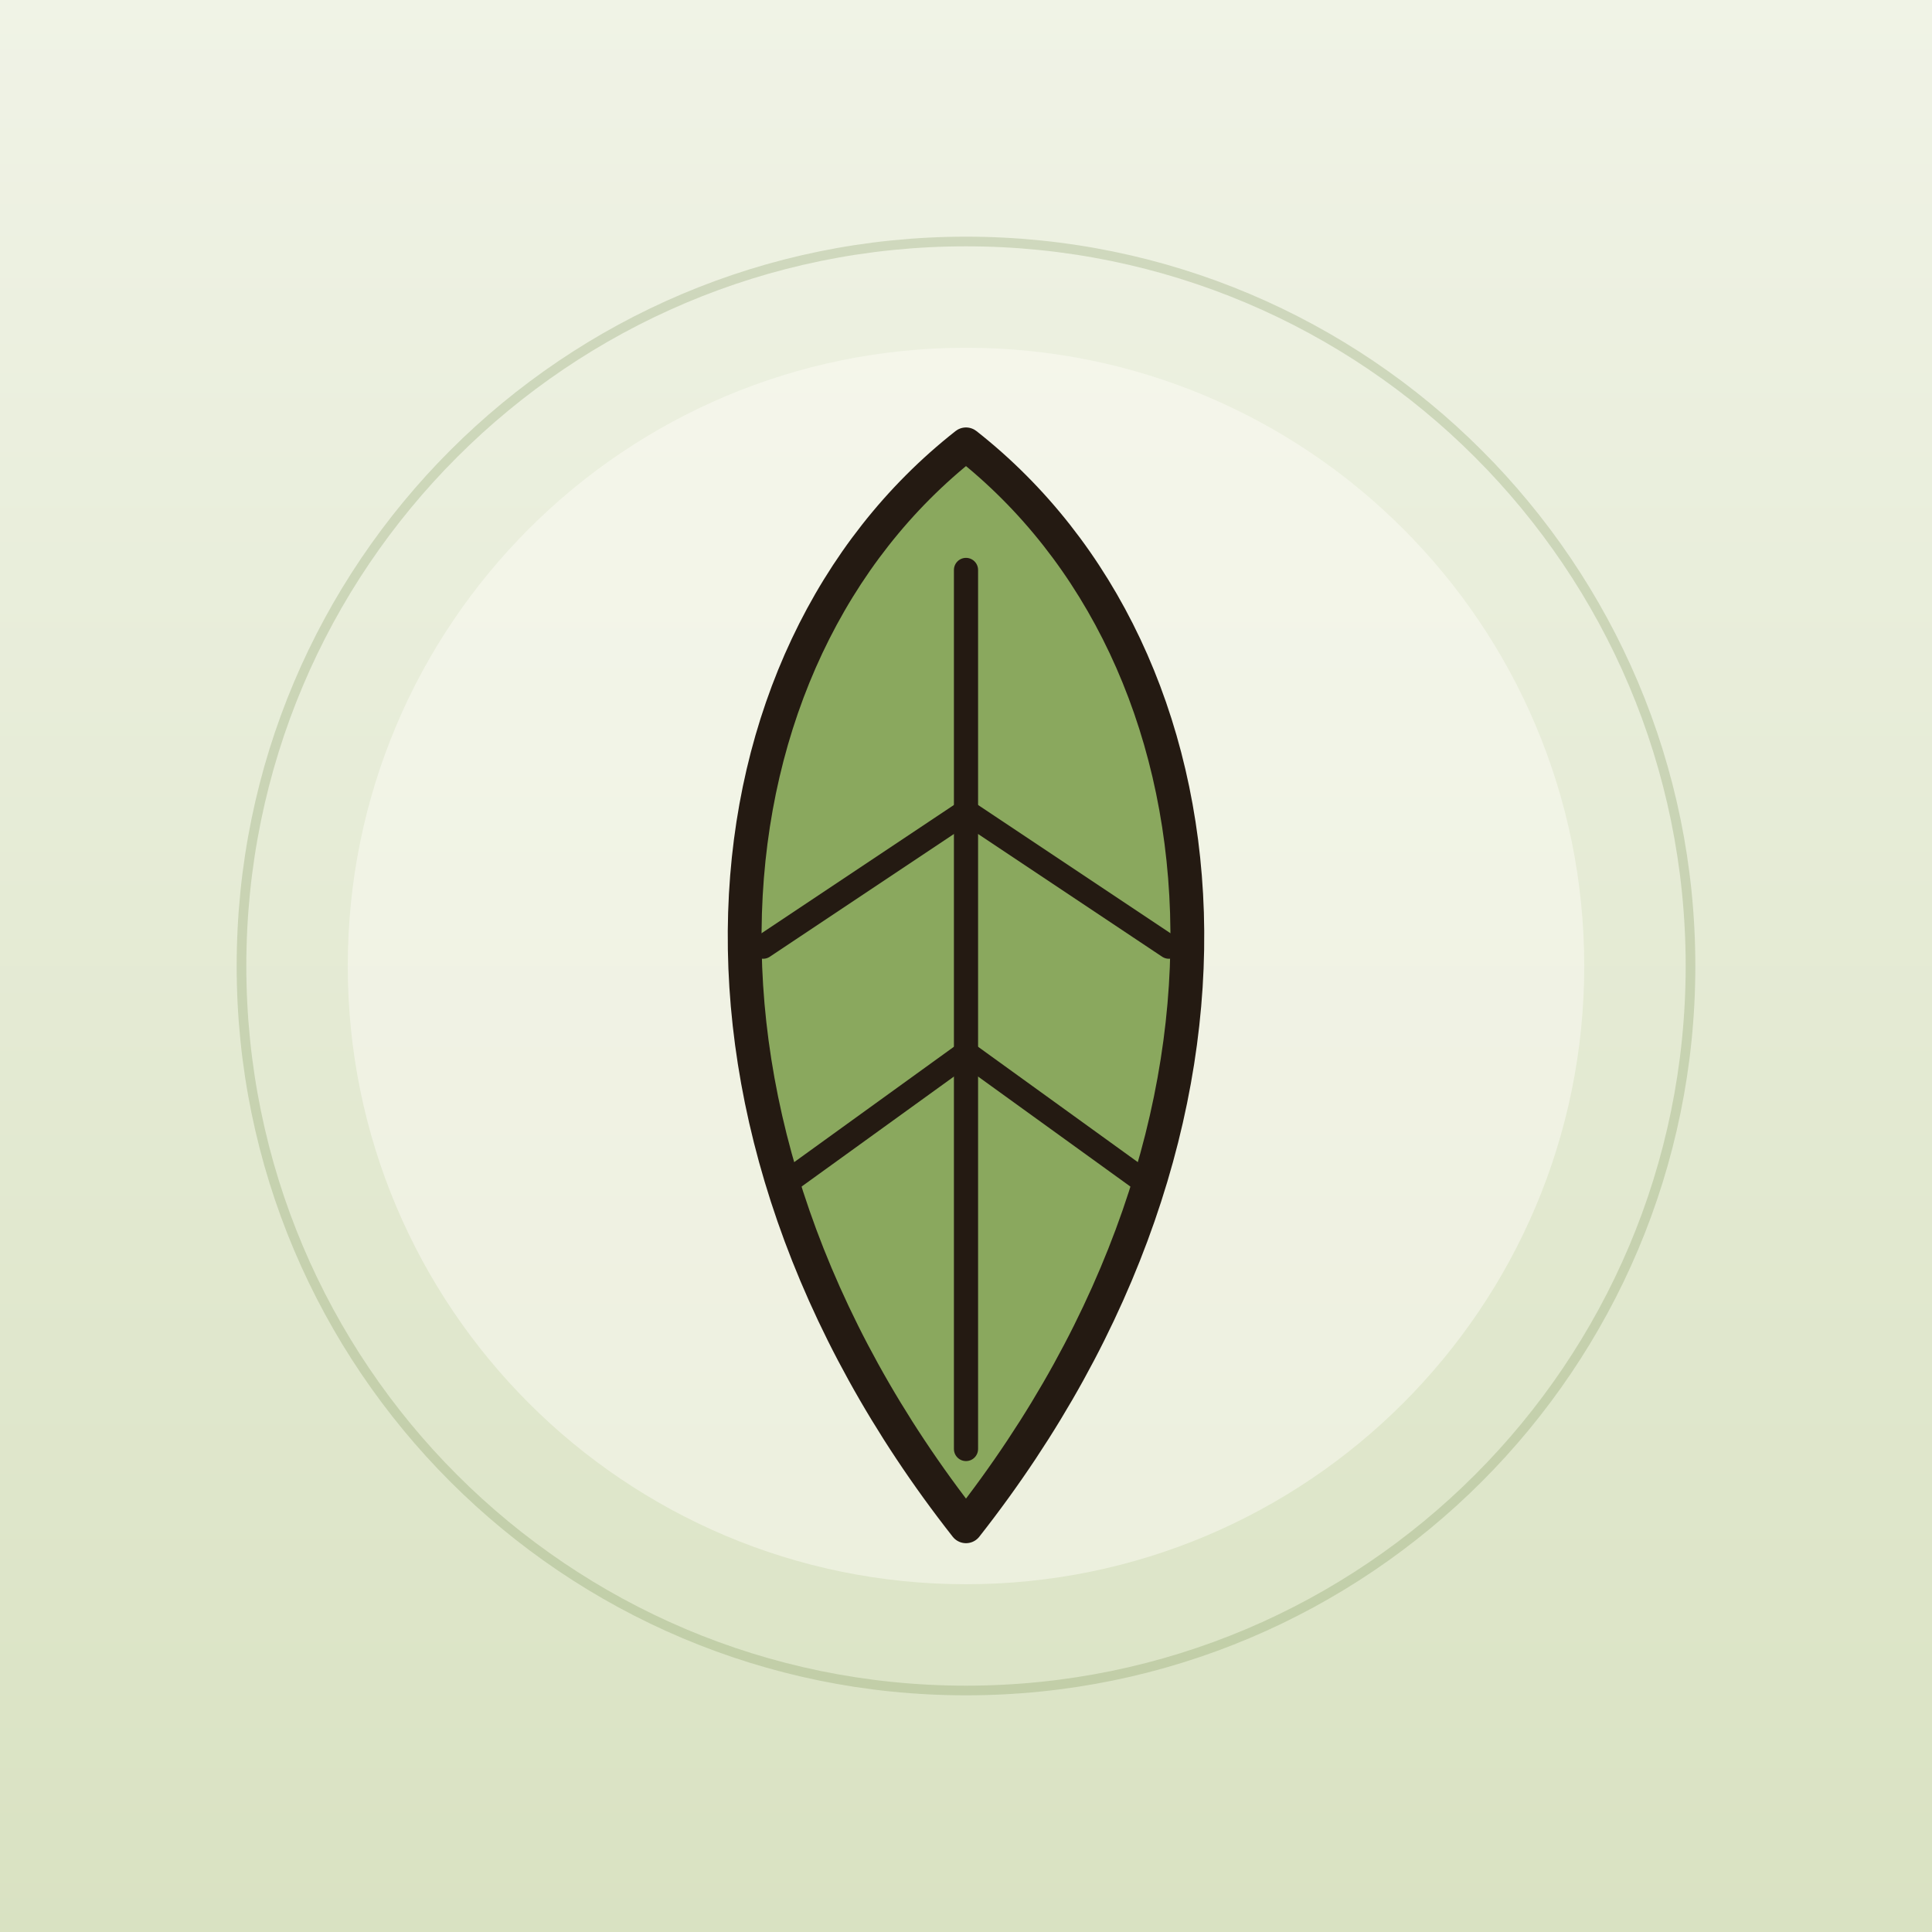
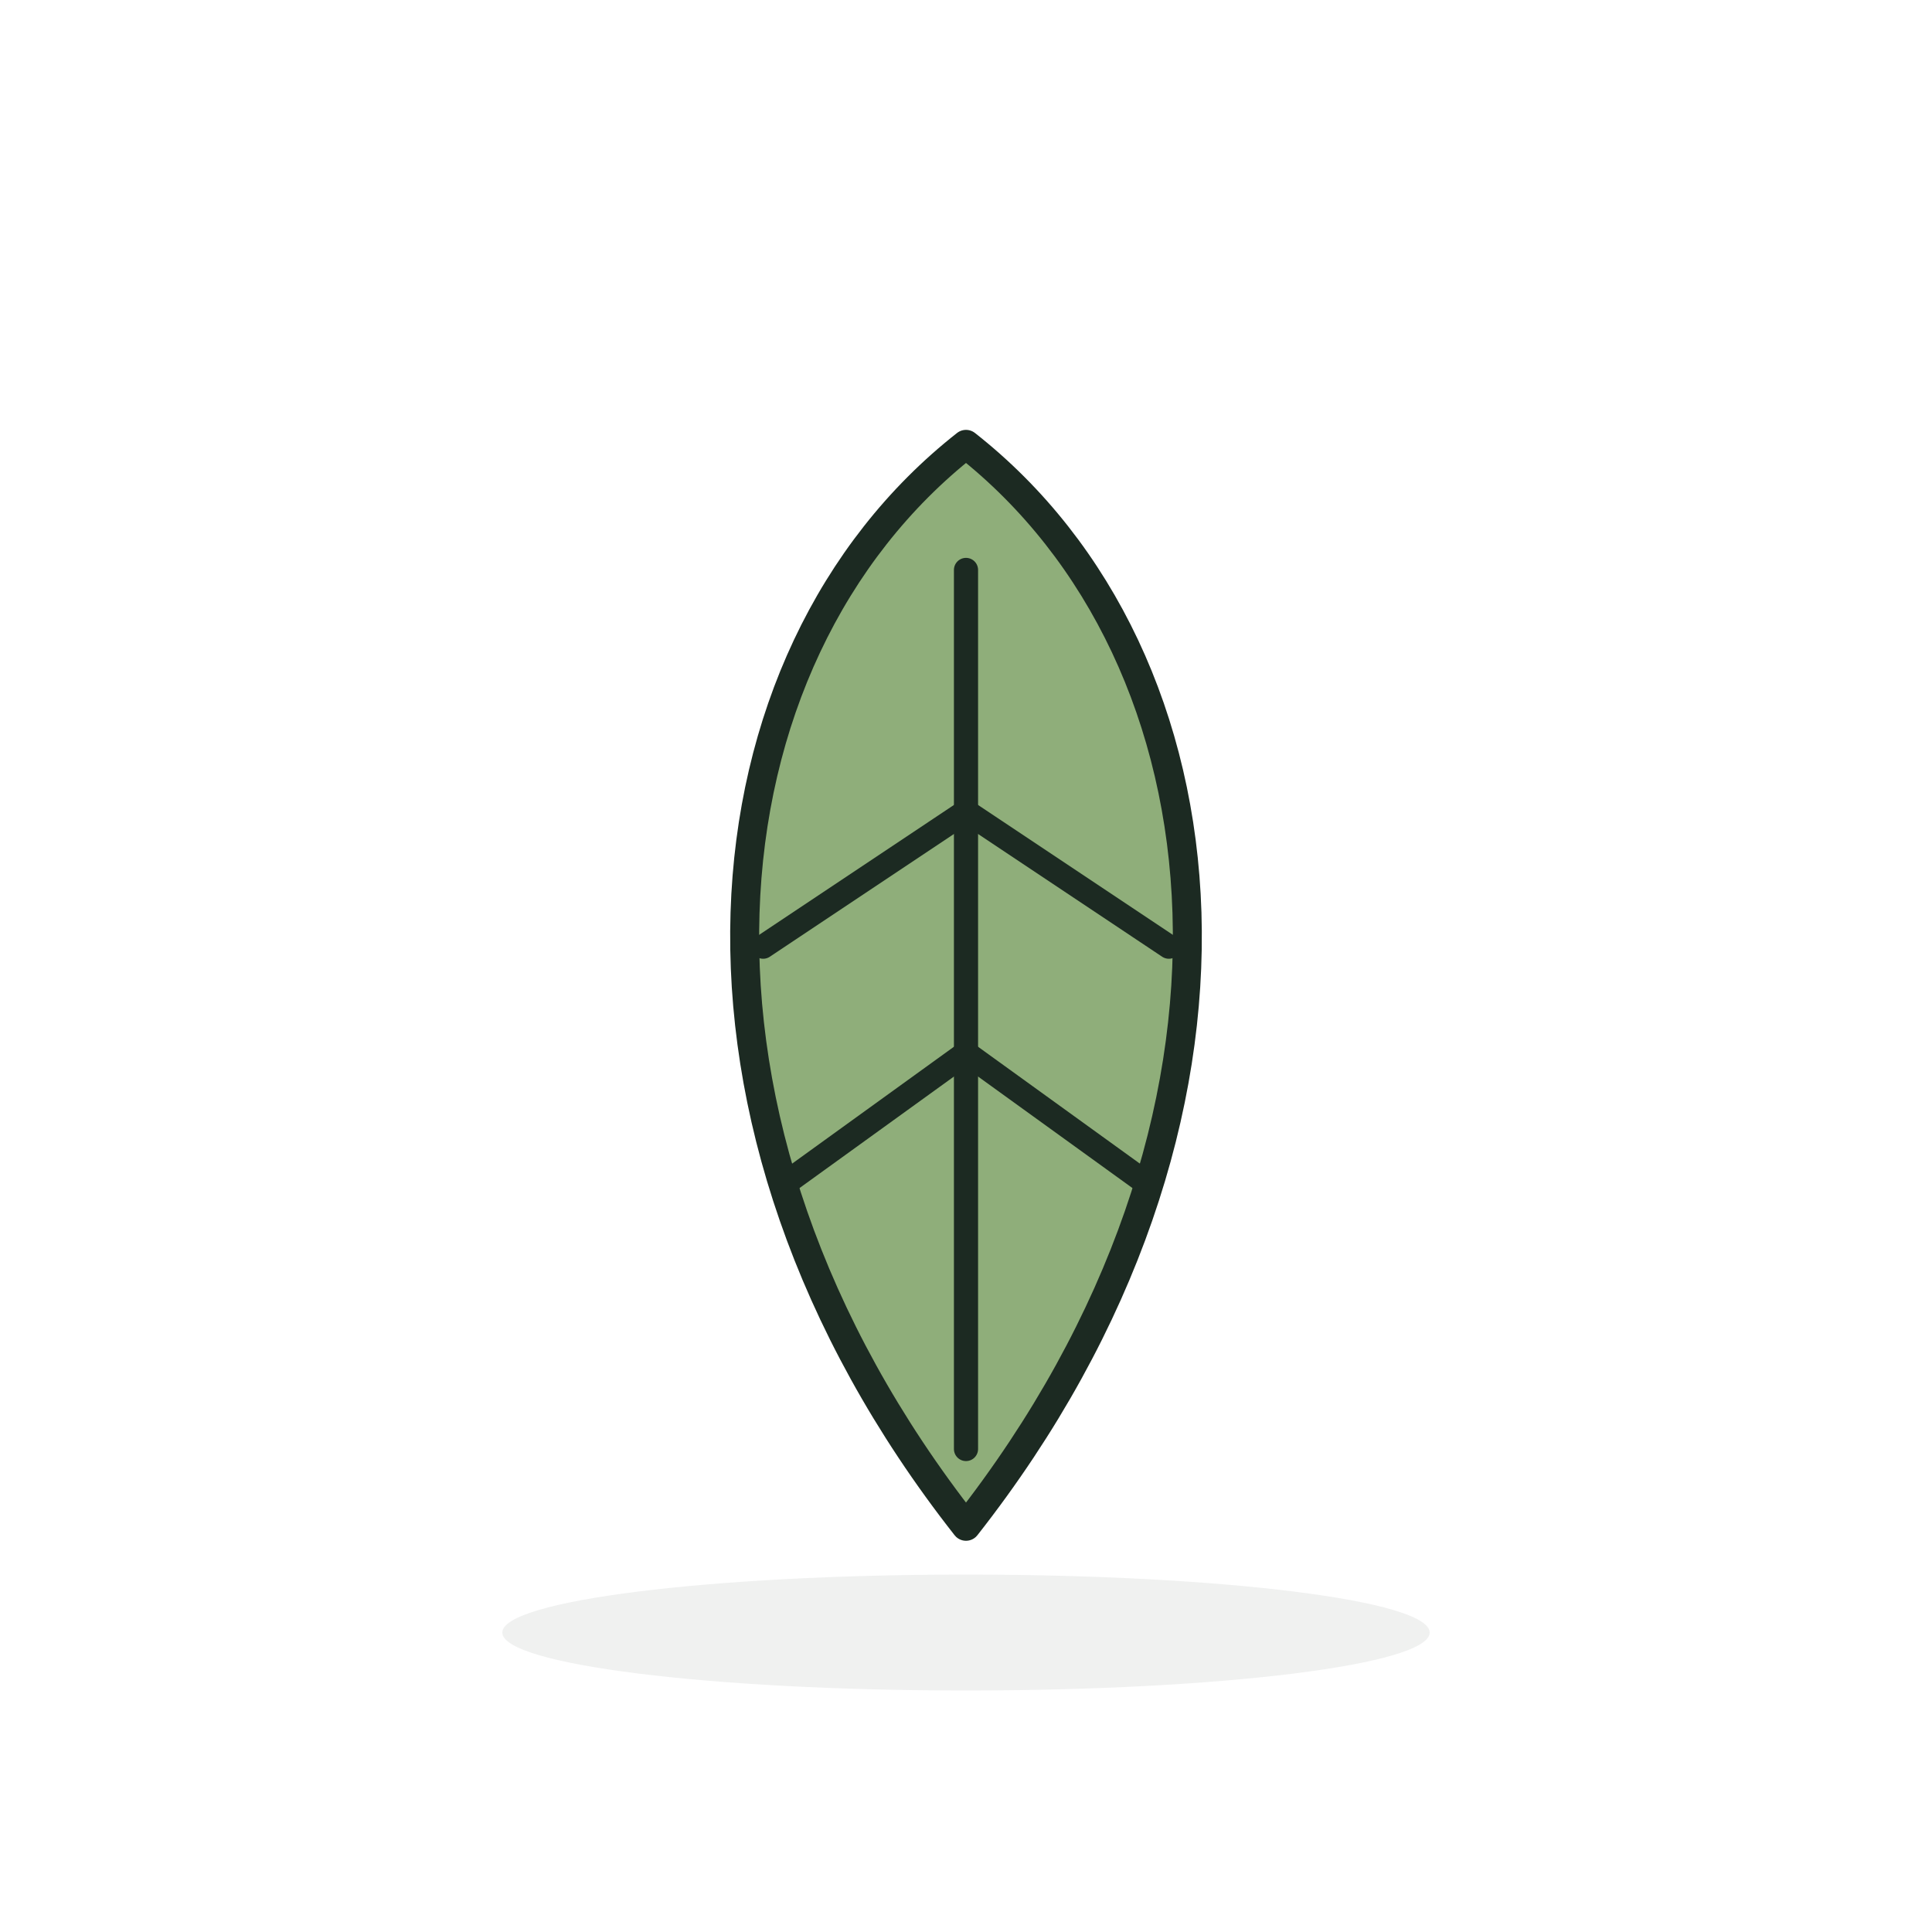
<svg xmlns="http://www.w3.org/2000/svg" viewBox="0 0 400 400" role="img">
-   <defs>
-     <linearGradient id="ghojasalvia" x1="0" y1="0" x2="0" y2="1">
-       <stop offset="0" stop-color="#f0f3e6" />
-       <stop offset="1" stop-color="#d9e2c2" />
-     </linearGradient>
-   </defs>
-   <rect width="400" height="400" fill="url(#ghojasalvia)" />
-   <circle cx="200" cy="200" r="150" fill="none" stroke="#647f3d" stroke-width="2" opacity=".22" />
-   <circle cx="200" cy="200" r="128" fill="#fffdf8" opacity=".45" />
-   <path d="M200 92 C256 136 266 232 200 316 C134 232 144 136 200 92 Z" fill="#8aa85e" stroke="#241a12" stroke-width="7" stroke-linejoin="round" stroke-linecap="round" />
-   <path d="M200 118 L200 300" fill="none" stroke="#241a12" stroke-width="5" stroke-linecap="round" stroke-linejoin="round" />
-   <path d="M200 168 L158 196" fill="none" stroke="#241a12" stroke-width="5" stroke-linecap="round" stroke-linejoin="round" />
-   <path d="M200 168 L242 196" fill="none" stroke="#241a12" stroke-width="5" stroke-linecap="round" stroke-linejoin="round" />
-   <path d="M200 218 L164 244" fill="none" stroke="#241a12" stroke-width="5" stroke-linecap="round" stroke-linejoin="round" />
-   <path d="M200 218 L236 244" fill="none" stroke="#241a12" stroke-width="5" stroke-linecap="round" stroke-linejoin="round" />
+   <rect width="400" height="400" fill="#ffffff" />
+   <ellipse cx="200" cy="338" rx="96" ry="12" fill="#1c2a22" opacity=".07" />
+   <path d="M200 92 C256 136 266 232 200 316 C134 232 144 136 200 92 Z" fill="#8fae7a" stroke="#1c2a22" stroke-width="6" stroke-linejoin="round" stroke-linecap="round" />
+   <path d="M200 118 L200 300" fill="none" stroke="#1c2a22" stroke-width="5" stroke-linecap="round" stroke-linejoin="round" />
+   <path d="M200 168 L158 196" fill="none" stroke="#1c2a22" stroke-width="5" stroke-linecap="round" stroke-linejoin="round" />
+   <path d="M200 168 L242 196" fill="none" stroke="#1c2a22" stroke-width="5" stroke-linecap="round" stroke-linejoin="round" />
+   <path d="M200 218 L164 244" fill="none" stroke="#1c2a22" stroke-width="5" stroke-linecap="round" stroke-linejoin="round" />
+   <path d="M200 218 L236 244" fill="none" stroke="#1c2a22" stroke-width="5" stroke-linecap="round" stroke-linejoin="round" />
</svg>
